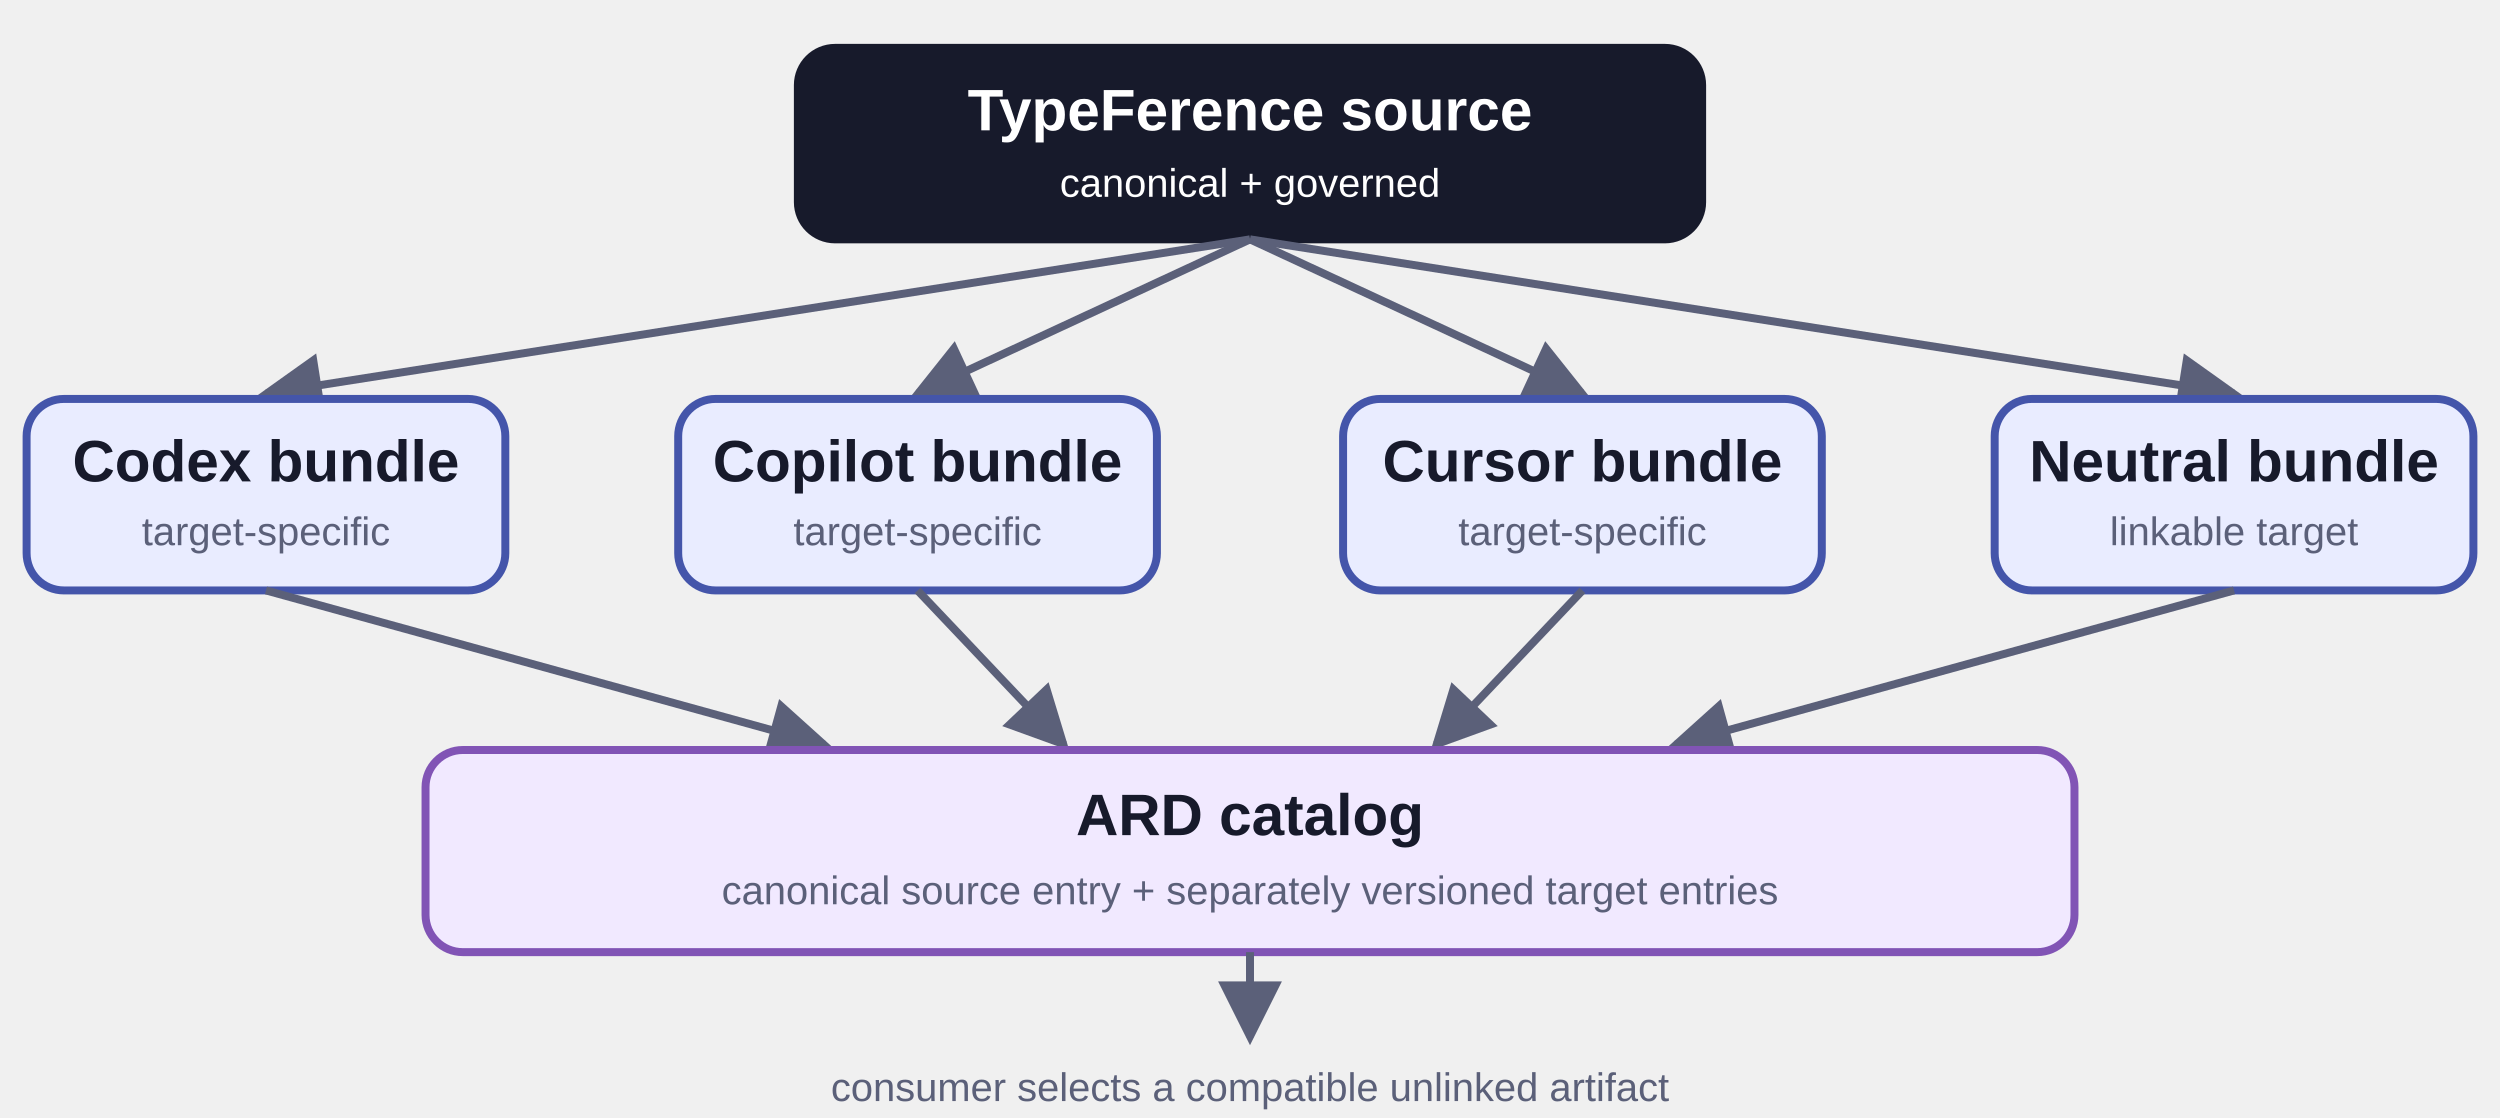
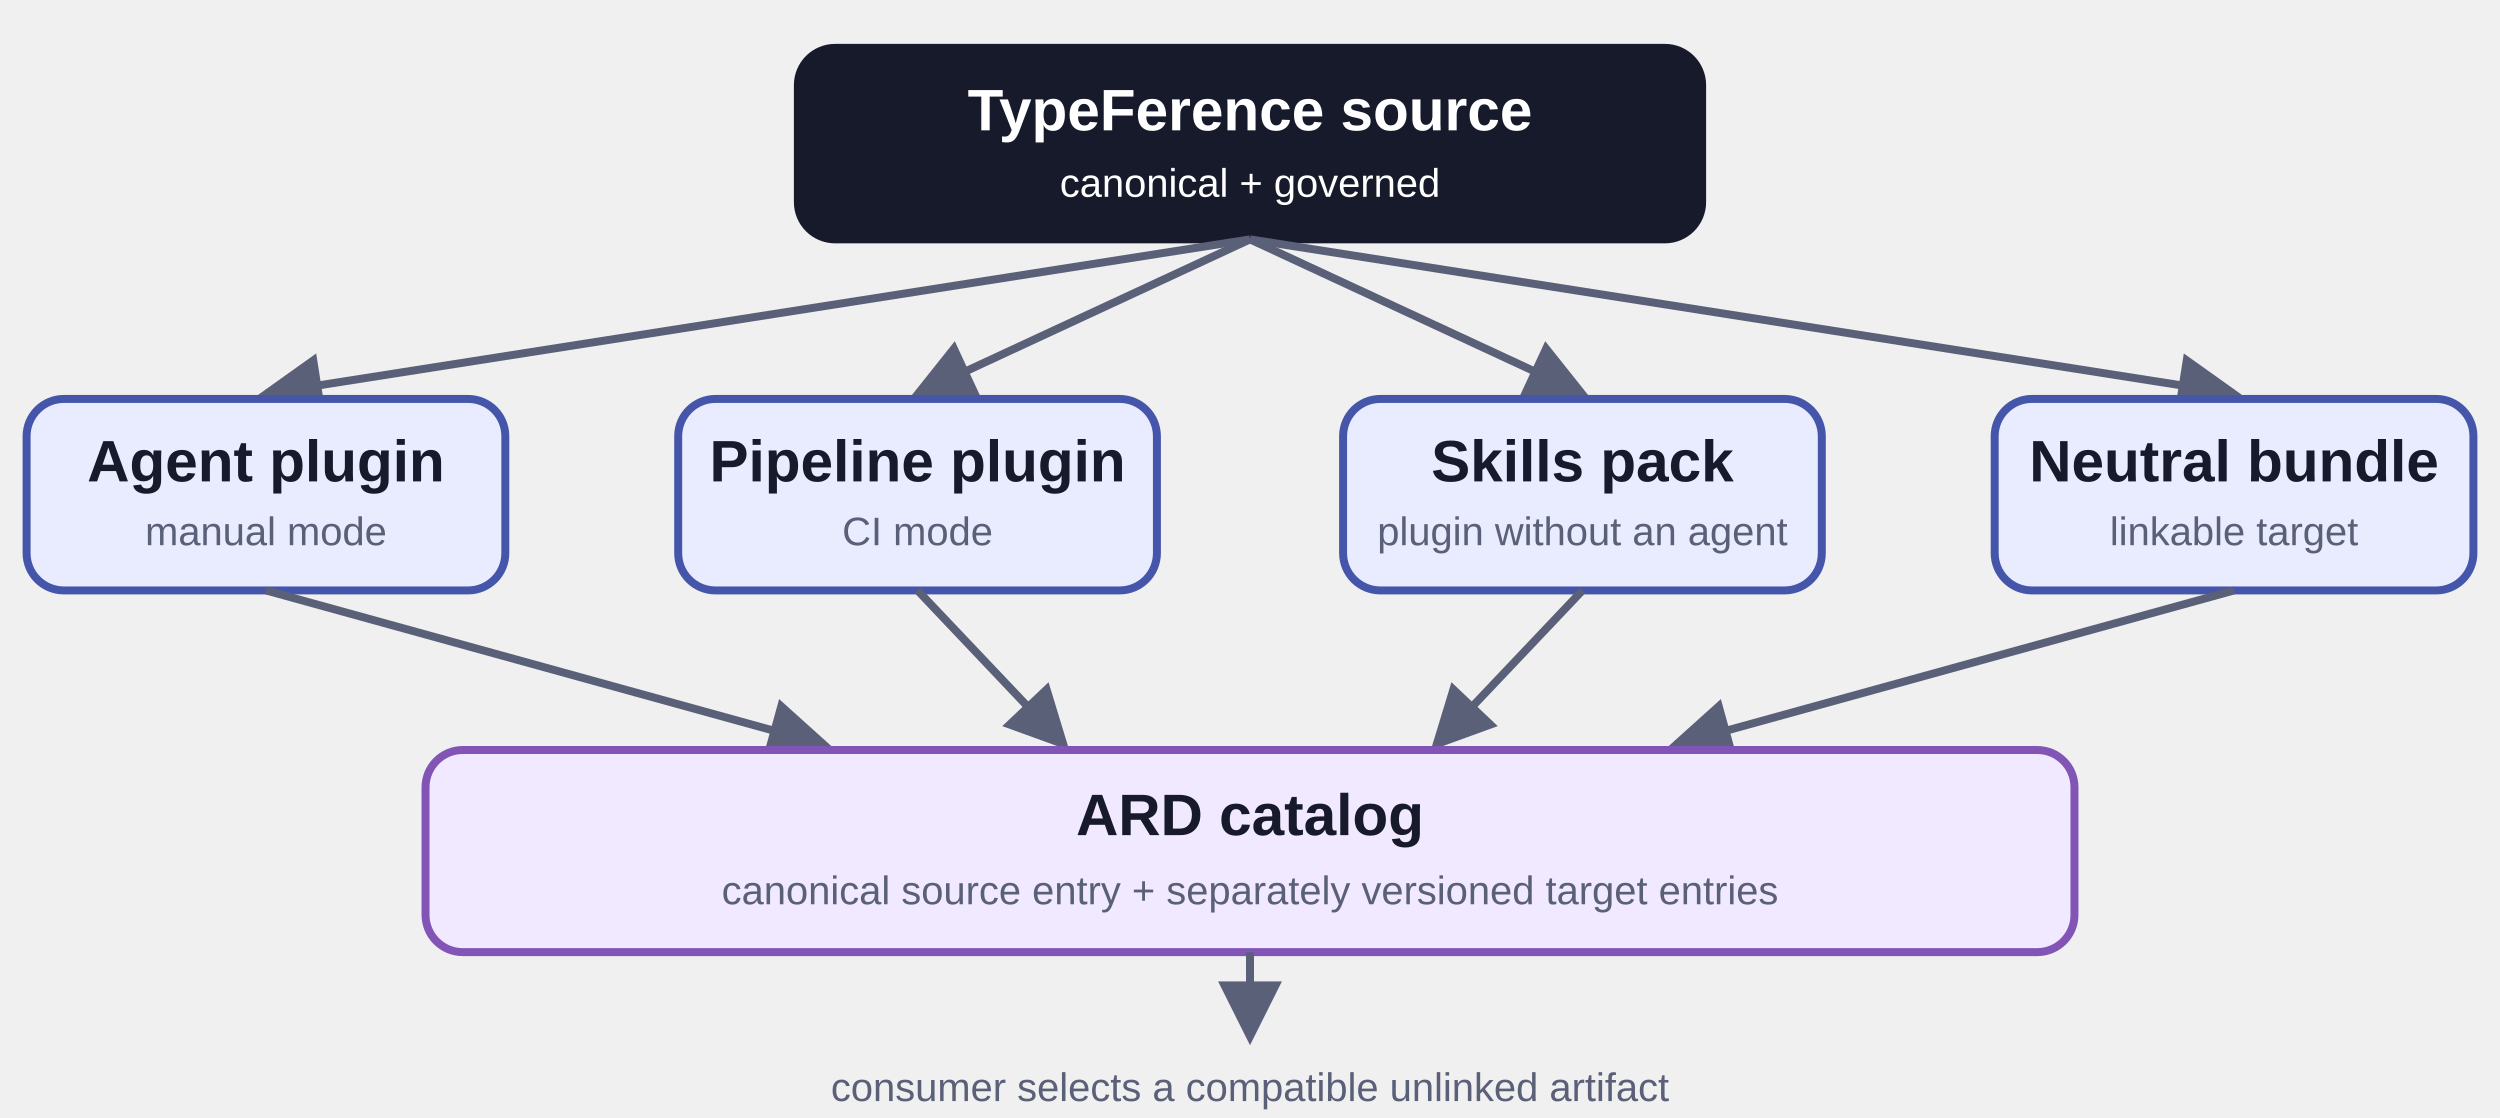
<svg xmlns="http://www.w3.org/2000/svg" width="940" height="420" viewBox="0 0 940 420" role="img" aria-labelledby="title desc">
  <defs>
    <marker id="arrow" markerWidth="8" markerHeight="8" refX="7" refY="4" orient="auto">
      <path d="M0 0L8 4L0 8Z" fill="#5b6079" />
    </marker>
    <style>.box{rx:14;stroke-width:3}.title{font:700 22px Arial,sans-serif;fill:#171a2b;text-anchor:middle}.sub{font:15px Arial,sans-serif;fill:#5b6079;text-anchor:middle}.white{fill:white}.line{stroke:#5b6079;stroke-width:3;fill:none;marker-end:url(#arrow)}</style>
  </defs>
  <rect class="box" x="300" y="18" width="340" height="72" fill="#171a2b" stroke="#171a2b" />
  <text class="title white" x="470" y="49">TypeFerence source</text>
  <text class="sub white" x="470" y="74">canonical + governed</text>
  <path class="line" d="M470 90L100 148" />
  <path class="line" d="M470 90L345 148" />
  <path class="line" d="M470 90L595 148" />
  <path class="line" d="M470 90L840 148" />
  <g>
    <rect class="box" x="10" y="150" width="180" height="72" fill="#e9ecff" stroke="#4455aa" />
-     <text class="title" x="100" y="181">Codex bundle</text>
-     <text class="sub" x="100" y="205">target-specific</text>
+     <text class="title" x="100" y="181">Agent plugin</text>
+     <text class="sub" x="100" y="205">manual mode</text>
  </g>
  <g>
    <rect class="box" x="255" y="150" width="180" height="72" fill="#e9ecff" stroke="#4455aa" />
-     <text class="title" x="345" y="181">Copilot bundle</text>
-     <text class="sub" x="345" y="205">target-specific</text>
+     <text class="title" x="345" y="181">Pipeline plugin</text>
+     <text class="sub" x="345" y="205">CI mode</text>
  </g>
  <g>
    <rect class="box" x="505" y="150" width="180" height="72" fill="#e9ecff" stroke="#4455aa" />
-     <text class="title" x="595" y="181">Cursor bundle</text>
-     <text class="sub" x="595" y="205">target-specific</text>
+     <text class="title" x="595" y="181">Skills pack</text>
+     <text class="sub" x="595" y="205">plugin without an agent</text>
  </g>
  <g>
    <rect class="box" x="750" y="150" width="180" height="72" fill="#e9ecff" stroke="#4455aa" />
    <text class="title" x="840" y="181">Neutral bundle</text>
    <text class="sub" x="840" y="205">linkable target</text>
  </g>
  <path class="line" d="M100 222L310 280" />
  <path class="line" d="M345 222L400 280" />
  <path class="line" d="M595 222L540 280" />
  <path class="line" d="M840 222L630 280" />
  <rect class="box" x="160" y="282" width="620" height="76" fill="#f1e9ff" stroke="#8154b5" />
  <text class="title" x="470" y="314">ARD catalog</text>
  <text class="sub" x="470" y="340">canonical source entry + separately versioned target entries</text>
  <path class="line" d="M470 358L470 390" />
  <text class="sub" x="470" y="414">consumer selects a compatible unlinked artifact</text>
</svg>
